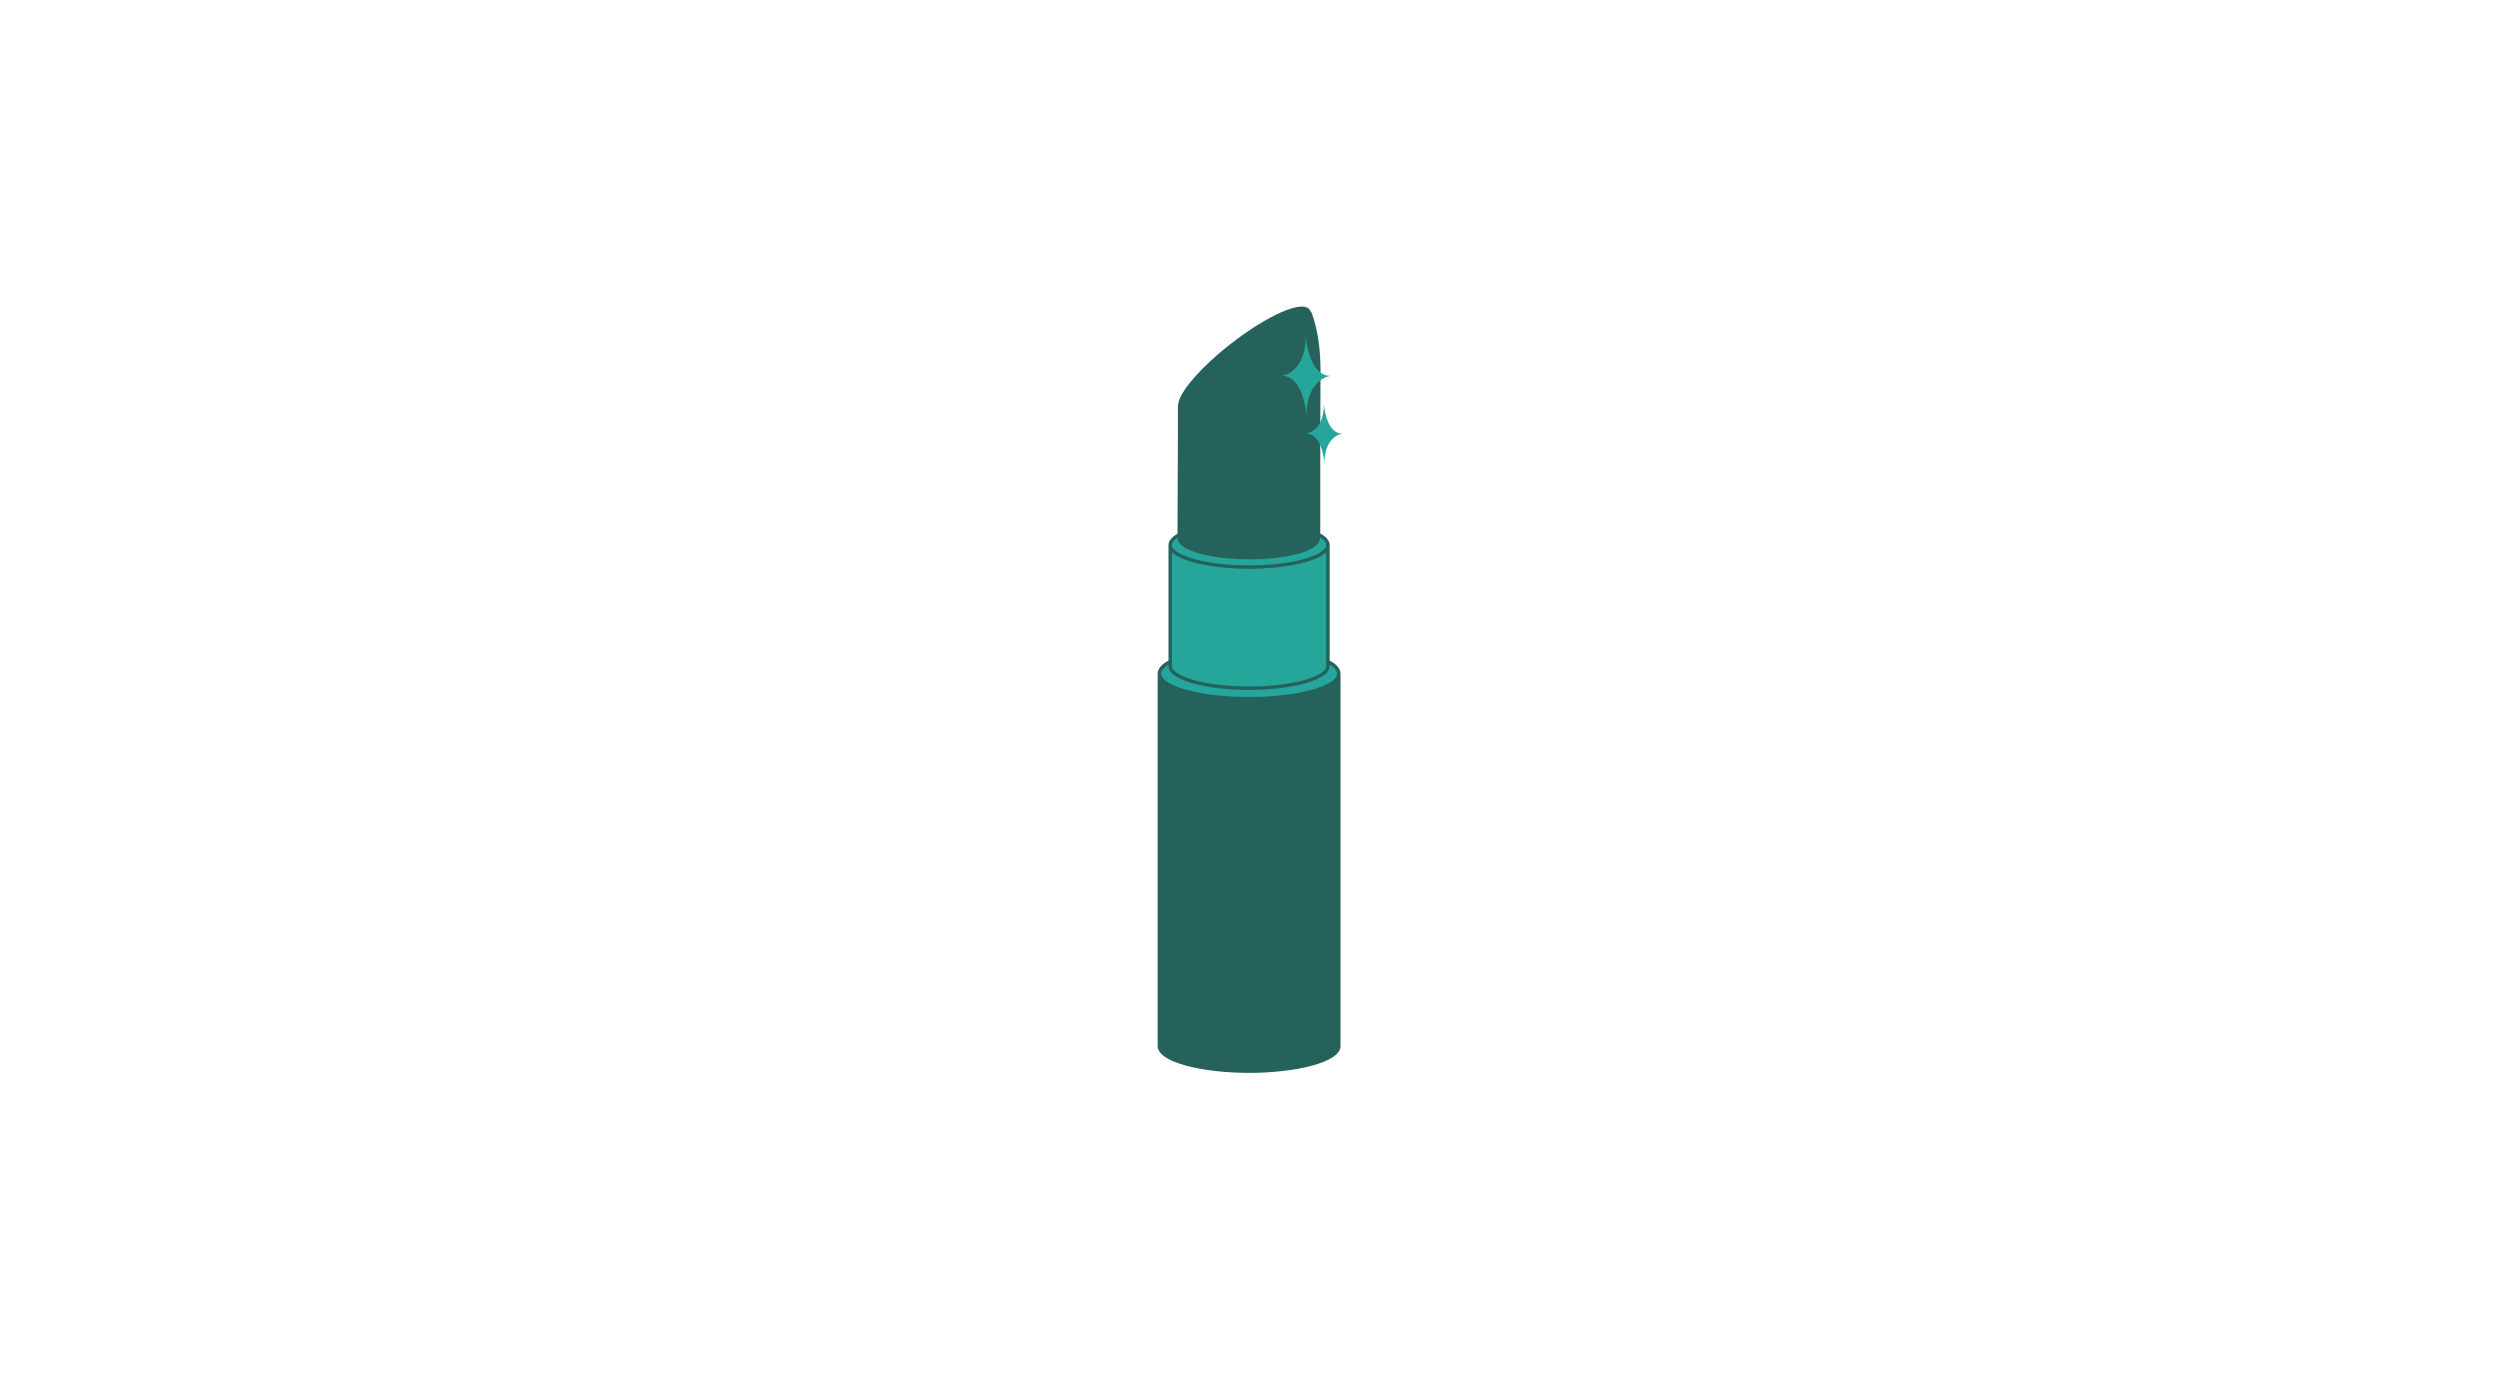
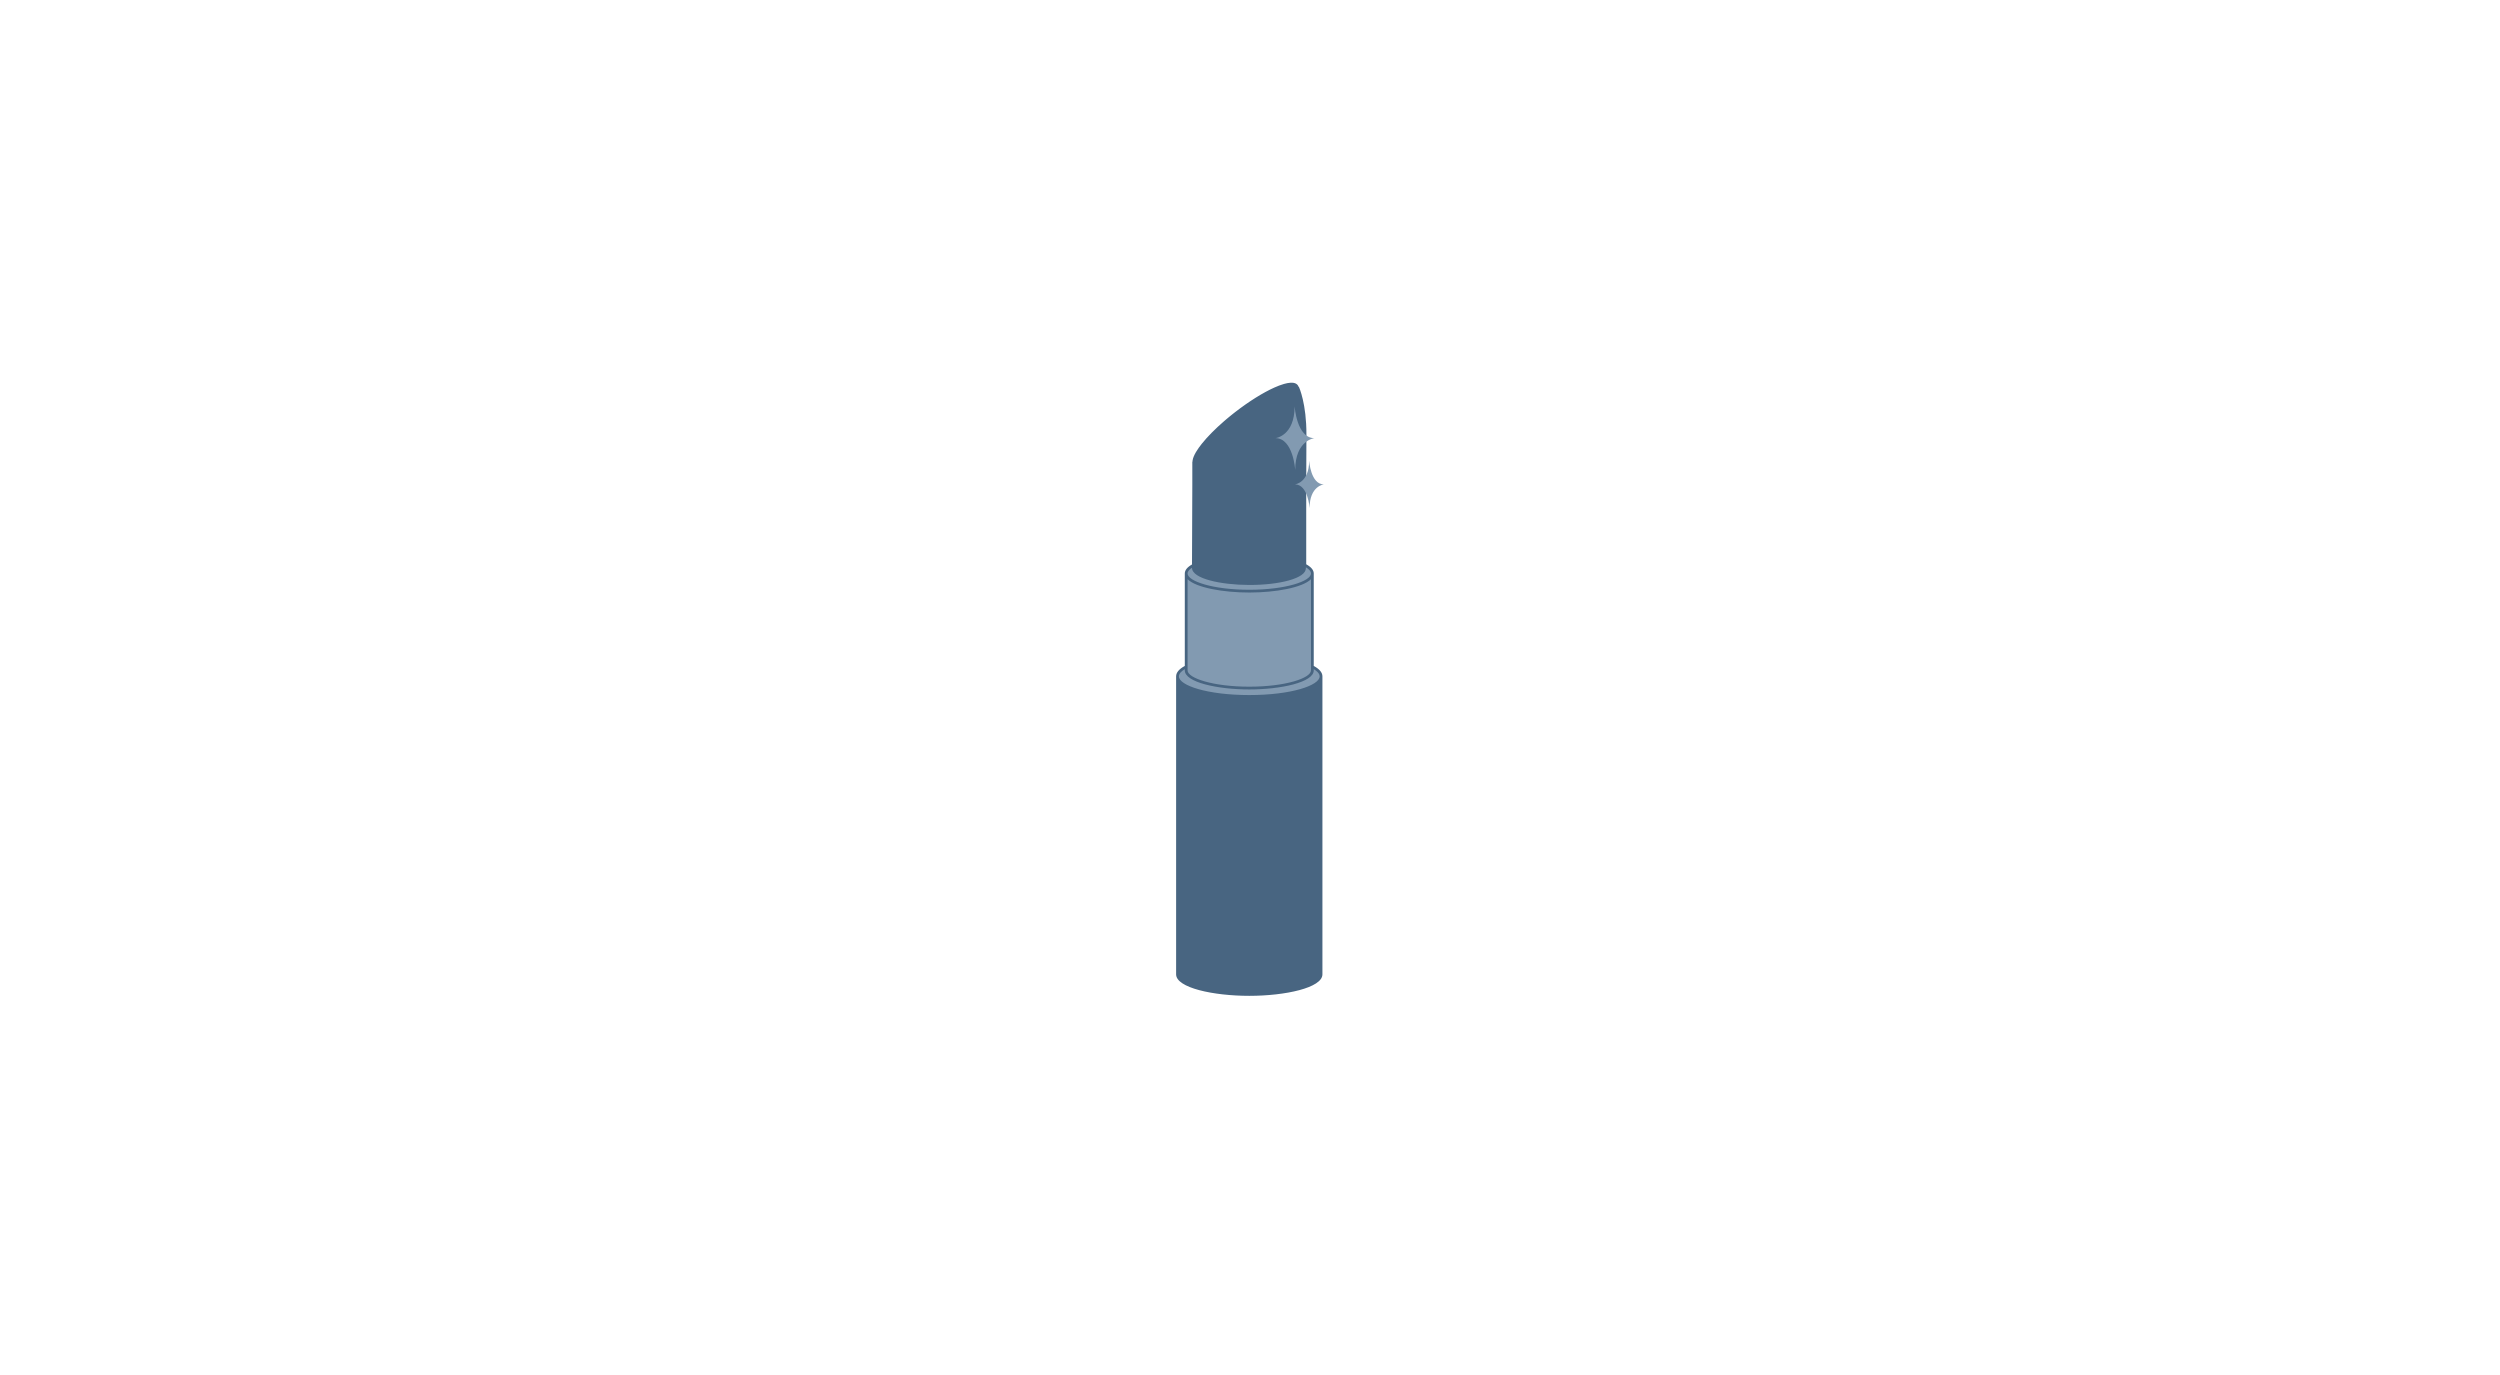
<svg xmlns="http://www.w3.org/2000/svg" width="2000" zoomAndPan="magnify" viewBox="0 0 1500 825" height="1100" preserveAspectRatio="xMidYMid meet" version="1.0">
  <defs>
-     <clipPath id="e461900977">
-       <path d="M 694.504 183 L 805 183 L 805 644 L 694.504 644 Z M 694.504 183 " clip-rule="nonzero" />
+     <clipPath id="03f0c2789f">
+       <path d="M 705.598 229 L 794 229 L 794 597.234 L 705.598 597.234 Z M 705.598 229 " clip-rule="nonzero" />
    </clipPath>
-     <clipPath id="07d5c2bbb2">
-       <path d="M 769.078 201.402 L 805.367 201.402 L 805.367 278 L 769.078 278 Z M 769.078 201.402 " clip-rule="nonzero" />
+     <clipPath id="7a1ae28edf">
+       <path d="M 765.266 243.598 L 794.098 243.598 L 794.098 305 L 765.266 305 Z M 765.266 243.598 " clip-rule="nonzero" />
    </clipPath>
  </defs>
-   <path fill="#26a69a" d="M 803.266 404.148 L 803.266 627.621 C 803.266 635.945 779.172 642.691 749.453 642.691 C 719.73 642.691 695.633 635.945 695.633 627.621 L 695.633 404.148 C 695.633 403.852 695.672 403.555 695.734 403.262 C 695.75 403.172 695.785 403.082 695.809 402.988 C 695.863 402.781 695.93 402.582 696.02 402.375 C 696.059 402.277 696.105 402.176 696.152 402.078 C 696.25 401.875 696.367 401.676 696.496 401.477 C 696.551 401.391 696.598 401.305 696.66 401.215 C 696.859 400.934 697.078 400.656 697.332 400.379 C 697.332 400.375 697.332 400.375 697.332 400.375 C 697.586 400.098 697.875 399.832 698.18 399.562 C 698.273 399.48 698.379 399.398 698.477 399.316 C 698.703 399.129 698.945 398.938 699.199 398.758 C 699.324 398.668 699.449 398.578 699.574 398.488 C 699.844 398.301 700.129 398.117 700.422 397.938 C 700.543 397.863 700.664 397.785 700.789 397.711 C 701.215 397.457 701.664 397.203 702.141 396.961 L 702.141 327 C 702.141 326.742 702.176 326.484 702.227 326.227 C 702.246 326.148 702.273 326.07 702.293 325.992 C 702.34 325.812 702.402 325.633 702.473 325.453 C 702.512 325.367 702.547 325.281 702.59 325.195 C 702.676 325.02 702.777 324.84 702.895 324.664 C 702.941 324.59 702.984 324.516 703.031 324.445 C 703.203 324.199 703.391 323.961 703.609 323.723 C 703.609 323.719 703.613 323.715 703.613 323.715 C 703.84 323.469 704.098 323.219 704.375 322.977 C 704.434 322.926 704.5 322.875 704.559 322.82 C 704.781 322.633 705.02 322.449 705.266 322.266 C 705.355 322.203 705.445 322.137 705.539 322.078 C 705.797 321.898 706.062 321.723 706.344 321.547 C 706.43 321.496 706.516 321.441 706.605 321.387 C 706.902 321.207 707.219 321.031 707.547 320.859 L 707.781 260.84 L 707.781 243.875 L 707.848 243.824 L 707.852 243.711 L 707.902 243.668 C 707.891 243.488 707.883 243.301 707.891 243.105 C 707.895 243.023 707.906 242.93 707.914 242.848 C 707.926 242.688 707.941 242.531 707.965 242.367 C 707.98 242.262 708.004 242.148 708.023 242.043 C 708.055 241.887 708.082 241.734 708.125 241.57 C 708.152 241.453 708.188 241.328 708.223 241.211 C 708.266 241.047 708.312 240.891 708.367 240.719 C 708.41 240.594 708.457 240.465 708.504 240.332 C 708.566 240.164 708.629 239.996 708.699 239.824 C 708.75 239.688 708.809 239.551 708.867 239.41 C 708.941 239.234 709.023 239.055 709.109 238.871 C 709.176 238.73 709.242 238.586 709.312 238.441 C 709.406 238.254 709.508 238.059 709.605 237.863 C 709.684 237.723 709.754 237.578 709.836 237.43 C 709.949 237.223 710.07 237.012 710.191 236.797 C 710.27 236.656 710.352 236.52 710.438 236.375 C 710.582 236.133 710.734 235.887 710.891 235.637 C 710.965 235.52 711.031 235.402 711.113 235.281 C 711.344 234.91 711.594 234.539 711.855 234.152 C 711.914 234.07 711.973 233.984 712.031 233.902 C 712.242 233.602 712.457 233.297 712.68 232.988 C 712.785 232.836 712.906 232.68 713.016 232.531 C 713.199 232.277 713.383 232.031 713.578 231.781 C 713.703 231.605 713.84 231.434 713.973 231.262 C 714.16 231.023 714.344 230.781 714.539 230.539 C 714.684 230.355 714.832 230.176 714.98 229.992 C 715.176 229.75 715.371 229.508 715.574 229.266 C 715.727 229.078 715.887 228.891 716.047 228.699 C 716.254 228.457 716.461 228.211 716.676 227.961 C 716.84 227.77 717.012 227.578 717.18 227.383 C 717.395 227.137 717.617 226.883 717.844 226.633 C 718.016 226.438 718.188 226.242 718.367 226.047 C 718.602 225.785 718.848 225.523 719.086 225.262 C 719.262 225.07 719.438 224.879 719.617 224.688 C 719.879 224.41 720.145 224.129 720.414 223.848 C 720.586 223.668 720.754 223.488 720.926 223.305 C 721.258 222.965 721.598 222.621 721.938 222.27 C 722.059 222.152 722.168 222.035 722.289 221.914 C 722.75 221.449 723.223 220.98 723.703 220.512 C 723.852 220.367 724.004 220.219 724.156 220.074 C 724.496 219.742 724.836 219.41 725.188 219.078 C 725.375 218.895 725.574 218.711 725.773 218.523 C 726.086 218.23 726.398 217.934 726.715 217.641 C 726.934 217.441 727.152 217.234 727.375 217.035 C 727.684 216.75 727.992 216.465 728.305 216.184 C 728.531 215.977 728.762 215.77 728.992 215.566 C 729.305 215.285 729.621 215 729.941 214.715 C 730.18 214.508 730.422 214.297 730.656 214.09 C 730.98 213.809 731.309 213.523 731.633 213.242 C 731.875 213.031 732.121 212.824 732.367 212.617 C 732.699 212.328 733.039 212.039 733.379 211.758 C 733.625 211.547 733.867 211.344 734.117 211.141 C 734.473 210.844 734.832 210.547 735.195 210.25 C 735.43 210.055 735.664 209.859 735.906 209.668 C 736.312 209.34 736.723 209.008 737.133 208.68 C 737.332 208.52 737.531 208.359 737.734 208.195 C 738.352 207.707 738.977 207.219 739.605 206.73 C 742.242 204.688 744.867 202.758 747.445 200.957 C 748.742 200.059 750.02 199.188 751.285 198.352 C 753.184 197.094 755.047 195.914 756.871 194.816 C 758.082 194.082 759.277 193.387 760.445 192.73 C 763.367 191.078 766.141 189.668 768.707 188.52 C 769.582 188.125 770.43 187.77 771.258 187.438 C 771.574 187.309 771.895 187.184 772.207 187.062 C 773.332 186.637 774.398 186.27 775.41 185.969 C 777.617 185.312 779.543 184.961 781.102 184.961 C 782.133 184.965 782.992 185.129 783.688 185.438 C 784 185.578 784.289 185.738 784.527 185.941 C 784.68 186.074 784.82 186.219 784.945 186.379 C 785.051 186.516 785.137 186.656 785.215 186.816 C 785.289 186.961 785.352 187.113 785.402 187.277 C 785.402 187.277 785.406 187.277 785.406 187.277 C 785.406 187.277 785.449 187.371 785.523 187.547 L 785.695 187.418 C 785.695 187.418 791.363 199.602 791.27 223.016 C 791.238 231.105 791.184 245.551 791.121 261 C 791.121 285.734 791.121 312.977 791.121 320.73 C 791.535 320.941 791.926 321.164 792.301 321.387 C 792.387 321.441 792.469 321.496 792.559 321.547 C 792.84 321.723 793.109 321.898 793.363 322.078 C 793.453 322.137 793.543 322.203 793.633 322.266 C 793.883 322.449 794.117 322.633 794.34 322.82 C 794.402 322.875 794.469 322.926 794.527 322.977 C 794.805 323.219 795.062 323.469 795.289 323.715 C 795.289 323.715 795.293 323.719 795.297 323.723 C 795.512 323.961 795.699 324.199 795.867 324.445 C 795.922 324.516 795.965 324.59 796.012 324.664 C 796.121 324.84 796.223 325.02 796.309 325.195 C 796.352 325.281 796.391 325.367 796.426 325.453 C 796.504 325.633 796.559 325.812 796.609 325.992 C 796.629 326.07 796.656 326.148 796.672 326.227 C 796.727 326.484 796.762 326.742 796.762 327 L 796.762 396.961 C 797.238 397.203 797.684 397.457 798.113 397.711 C 798.242 397.785 798.355 397.863 798.477 397.938 C 798.773 398.117 799.055 398.301 799.324 398.488 C 799.453 398.578 799.582 398.668 799.703 398.758 C 799.957 398.938 800.195 399.129 800.426 399.316 C 800.523 399.398 800.625 399.48 800.719 399.562 C 801.023 399.832 801.312 400.098 801.562 400.371 C 801.566 400.375 801.566 400.375 801.57 400.379 C 801.824 400.656 802.043 400.938 802.238 401.215 C 802.301 401.305 802.352 401.391 802.406 401.477 C 802.535 401.676 802.648 401.875 802.75 402.078 C 802.801 402.176 802.844 402.277 802.887 402.375 C 802.969 402.582 803.035 402.781 803.094 402.988 C 803.117 403.082 803.148 403.172 803.164 403.262 C 803.227 403.555 803.266 403.852 803.266 404.148 " fill-opacity="1" fill-rule="nonzero" />
-   <path fill="#24625b" d="M 803.266 404.148 L 803.266 627.621 C 803.266 635.945 779.172 642.691 749.453 642.691 C 719.73 642.691 695.633 635.945 695.633 627.621 L 695.633 404.148 C 695.633 412.473 719.73 419.219 749.453 419.219 C 779.172 419.219 803.266 412.473 803.266 404.148 " fill-opacity="1" fill-rule="nonzero" />
-   <path fill="#24625b" d="M 791.27 223.016 C 791.18 246.43 790.875 323.066 790.875 323.066 C 790.848 329.508 772.172 334.656 749.16 334.566 C 726.145 334.473 707.508 329.18 707.539 322.734 L 707.852 243.711 L 707.902 243.668 C 707.434 237.012 720.594 221.453 739.605 206.73 C 760.699 190.395 781 181.285 784.941 186.379 C 785.207 186.719 785.387 187.117 785.492 187.562 L 785.695 187.418 C 785.695 187.418 791.363 199.602 791.27 223.016 " fill-opacity="1" fill-rule="nonzero" />
-   <g clip-path="url(#e461900977)">
-     <path fill="#24625b" d="M 749.453 418.176 C 717.883 418.176 696.676 410.922 696.676 404.148 C 696.676 401.984 698.832 400.109 701.102 398.734 L 701.102 399.688 C 701.102 408.633 725.684 413.973 749.453 413.973 C 773.219 413.973 797.801 408.633 797.801 399.688 L 797.801 398.734 C 800.07 400.109 802.227 401.984 802.227 404.148 C 802.227 410.922 781.02 418.176 749.453 418.176 Z M 749.453 641.648 C 717.883 641.648 696.676 634.398 696.676 627.621 L 696.676 408.723 C 703.613 416.027 726.852 420.258 749.453 420.258 C 772.047 420.258 795.285 416.027 802.227 408.723 L 802.227 627.621 C 802.227 634.398 781.02 641.648 749.453 641.648 Z M 706.492 322.68 L 706.492 322.73 C 706.461 330.984 728.453 335.527 749.156 335.609 C 749.359 335.609 749.559 335.609 749.762 335.609 C 760.762 335.609 771.09 334.426 778.914 332.273 C 787.406 329.93 791.902 326.746 791.914 323.066 L 791.918 322.371 C 793.863 323.559 795.719 325.168 795.719 327 C 795.719 332.773 776.715 339.207 749.453 339.207 C 722.188 339.207 703.184 332.773 703.184 327 C 703.184 325.32 704.738 323.828 706.492 322.68 Z M 769.133 189.469 C 769.781 189.176 770.398 188.914 771 188.664 C 771.195 188.582 771.379 188.512 771.57 188.438 C 771.973 188.273 772.367 188.117 772.75 187.973 C 772.953 187.898 773.148 187.824 773.348 187.754 C 773.707 187.625 774.055 187.504 774.391 187.391 C 774.57 187.328 774.75 187.27 774.926 187.211 C 775.293 187.094 775.648 186.988 775.996 186.891 C 776.113 186.855 776.242 186.816 776.359 186.785 C 776.816 186.656 777.254 186.551 777.668 186.457 C 777.734 186.441 777.789 186.434 777.852 186.418 C 778.195 186.344 778.531 186.281 778.848 186.227 C 778.965 186.211 779.078 186.195 779.191 186.176 C 779.441 186.141 779.684 186.113 779.918 186.086 C 780.027 186.074 780.141 186.07 780.246 186.059 C 780.469 186.043 780.688 186.031 780.891 186.031 C 780.988 186.031 781.09 186.027 781.188 186.027 C 781.273 186.027 781.355 186.031 781.438 186.031 C 781.578 186.039 781.711 186.047 781.84 186.059 C 781.91 186.066 781.988 186.074 782.062 186.082 C 782.203 186.102 782.336 186.121 782.461 186.148 C 782.508 186.16 782.555 186.164 782.598 186.172 C 782.762 186.211 782.91 186.254 783.055 186.305 C 783.098 186.324 783.137 186.344 783.18 186.359 C 783.277 186.395 783.367 186.438 783.449 186.48 C 783.492 186.504 783.535 186.527 783.574 186.551 C 783.652 186.598 783.727 186.648 783.789 186.699 C 783.82 186.723 783.855 186.746 783.883 186.77 C 783.969 186.848 784.051 186.926 784.121 187.012 C 784.129 187.023 784.129 187.039 784.141 187.051 C 784.191 187.121 784.242 187.199 784.285 187.285 C 784.324 187.367 784.355 187.457 784.395 187.551 C 785.062 189.445 783.715 193.766 777.996 200.91 C 772.18 208.18 763.395 216.504 753.254 224.359 C 731.23 241.41 712.461 248.871 709.379 244.895 C 708.793 244.137 708.742 242.668 709.594 240.422 C 712.102 233.996 721.621 222.617 736.543 210.488 C 736.812 210.273 737.078 210.059 737.348 209.844 C 737.688 209.574 738.023 209.301 738.367 209.023 C 738.988 208.535 739.613 208.043 740.246 207.555 C 750.383 199.703 760.641 193.277 769.133 189.469 Z M 708.582 321.484 L 708.824 321.363 L 708.824 260.844 L 708.879 247.168 C 709.805 247.723 711.004 247.988 712.438 247.988 C 721.387 247.988 739.238 237.848 754.531 226.004 C 764.797 218.055 773.707 209.609 779.621 202.215 C 782.172 199.031 784.793 195.23 785.984 191.879 C 787.648 197.195 790.074 207.559 790.074 222.848 L 790.074 261.156 L 789.832 323.062 C 789.82 325.59 785.531 328.285 778.363 330.262 C 770.57 332.406 760.207 333.59 749.164 333.523 C 725.223 333.43 708.559 327.762 708.578 322.738 Z M 703.184 397.598 L 703.184 331.305 C 709.582 337.633 729.789 341.293 749.453 341.293 C 769.113 341.293 789.316 337.633 795.719 331.305 L 795.719 399.688 C 795.719 405.461 776.715 411.891 749.453 411.891 C 722.188 411.891 703.184 405.461 703.184 399.688 Z M 804.211 403.129 C 804.207 403.109 804.207 403.094 804.203 403.078 C 804.141 402.75 804.039 402.43 803.918 402.109 C 803.906 402.086 803.898 402.055 803.887 402.027 C 803.762 401.715 803.605 401.41 803.422 401.109 C 803.402 401.074 803.383 401.035 803.359 401.004 C 803.176 400.707 802.961 400.41 802.723 400.121 C 802.691 400.082 802.664 400.043 802.629 400.004 C 802.387 399.715 802.117 399.43 801.824 399.148 C 801.777 399.109 801.738 399.07 801.695 399.027 C 801.395 398.75 801.062 398.477 800.711 398.199 C 800.66 398.164 800.613 398.121 800.559 398.086 C 800.195 397.812 799.812 397.543 799.398 397.277 C 799.34 397.238 799.277 397.199 799.223 397.164 C 798.797 396.898 798.352 396.637 797.875 396.375 C 797.848 396.359 797.828 396.344 797.801 396.332 L 797.801 327 C 797.801 326.684 797.77 326.363 797.707 326.047 C 797.684 325.938 797.641 325.832 797.613 325.719 C 797.559 325.52 797.508 325.309 797.426 325.109 C 797.371 324.98 797.297 324.852 797.23 324.723 C 797.148 324.543 797.066 324.367 796.961 324.195 C 796.875 324.055 796.766 323.918 796.668 323.781 C 796.551 323.621 796.445 323.461 796.312 323.305 C 796.191 323.156 796.051 323.02 795.914 322.875 C 795.773 322.727 795.637 322.578 795.48 322.438 C 795.324 322.289 795.148 322.145 794.977 322 C 794.809 321.863 794.648 321.727 794.469 321.594 C 794.273 321.445 794.062 321.301 793.852 321.152 C 793.664 321.023 793.48 320.898 793.281 320.773 C 793.047 320.625 792.797 320.477 792.547 320.336 C 792.414 320.254 792.301 320.18 792.164 320.105 L 792.164 261.164 L 792.312 223.02 C 792.402 199.641 786.875 187.484 786.641 186.977 L 786.453 187.066 C 786.418 186.992 786.391 186.926 786.371 186.887 C 786.363 186.852 786.344 186.824 786.328 186.789 C 786.273 186.637 786.215 186.484 786.141 186.344 C 786.031 186.125 785.91 185.922 785.77 185.738 C 785.441 185.316 785.039 184.992 784.586 184.727 C 784.543 184.699 784.504 184.664 784.457 184.641 C 782.332 183.492 778.992 183.863 775.457 184.871 C 773.047 185.562 770.547 186.547 768.277 187.566 C 759.645 191.441 749.234 197.961 738.965 205.906 C 738.355 206.379 737.75 206.855 737.148 207.332 C 736.902 207.523 736.668 207.719 736.422 207.914 C 736.078 208.191 735.73 208.465 735.383 208.746 C 735.055 209.016 734.727 209.285 734.398 209.555 C 734.164 209.746 733.93 209.938 733.695 210.133 C 733.293 210.469 732.895 210.801 732.496 211.137 C 732.359 211.254 732.223 211.367 732.086 211.484 C 731.613 211.887 731.145 212.289 730.68 212.688 C 730.645 212.719 730.605 212.75 730.57 212.781 C 723.875 218.582 718.105 224.41 713.875 229.695 C 710.754 233.602 707.52 238.43 706.949 242.223 C 706.922 242.375 706.902 242.527 706.883 242.676 C 706.875 242.773 706.871 242.867 706.867 242.965 C 706.859 243.066 706.848 243.172 706.844 243.266 L 706.742 243.348 L 706.742 260.836 L 706.504 320.246 C 706.453 320.273 706.402 320.305 706.352 320.336 C 706.102 320.477 705.852 320.625 705.621 320.773 C 705.422 320.898 705.234 321.023 705.047 321.152 C 704.836 321.297 704.625 321.445 704.43 321.594 C 704.25 321.727 704.094 321.863 703.926 321.996 C 703.754 322.145 703.574 322.289 703.418 322.438 C 703.262 322.578 703.129 322.727 702.988 322.871 C 702.855 323.016 702.711 323.156 702.586 323.305 C 702.457 323.461 702.352 323.617 702.234 323.777 C 702.141 323.918 702.027 324.055 701.941 324.195 C 701.832 324.367 701.754 324.543 701.672 324.719 C 701.605 324.848 701.527 324.98 701.473 325.113 C 701.395 325.309 701.344 325.516 701.289 325.715 C 701.262 325.828 701.215 325.934 701.195 326.047 C 701.133 326.363 701.102 326.684 701.102 327 L 701.102 396.332 C 701.074 396.344 701.059 396.355 701.035 396.371 C 700.551 396.633 700.098 396.898 699.672 397.168 C 699.617 397.203 699.562 397.238 699.512 397.27 C 699.094 397.539 698.699 397.812 698.34 398.086 C 698.289 398.125 698.242 398.16 698.195 398.195 C 697.84 398.473 697.504 398.754 697.203 399.031 C 697.16 399.07 697.121 399.109 697.082 399.145 C 696.785 399.43 696.512 399.715 696.27 400.008 C 696.238 400.043 696.207 400.078 696.18 400.117 C 695.938 400.41 695.723 400.707 695.539 401.004 C 695.52 401.035 695.5 401.074 695.48 401.105 C 695.297 401.41 695.141 401.715 695.016 402.027 C 695.004 402.055 694.992 402.082 694.984 402.109 C 694.859 402.43 694.766 402.75 694.699 403.078 C 694.695 403.094 694.691 403.109 694.691 403.129 C 694.629 403.465 694.59 403.809 694.59 404.148 L 694.59 627.621 C 694.59 637.707 722.484 643.734 749.453 643.734 C 776.418 643.734 804.309 637.707 804.309 627.621 L 804.309 404.148 C 804.309 403.809 804.273 403.465 804.211 403.129 " fill-opacity="1" fill-rule="nonzero" />
+   <path fill="#829ab1" d="M 792.617 405.812 L 792.617 584.613 C 792.617 591.273 773.344 596.672 749.562 596.672 C 725.781 596.672 706.504 591.273 706.504 584.613 L 706.504 405.812 C 706.504 405.574 706.535 405.34 706.582 405.102 C 706.598 405.031 706.621 404.961 706.645 404.887 C 706.688 404.723 706.742 404.559 706.809 404.395 C 706.84 404.316 706.879 404.234 706.914 404.156 C 706.996 403.992 707.09 403.836 707.191 403.676 C 707.234 403.605 707.273 403.535 707.324 403.469 C 707.48 403.242 707.656 403.02 707.863 402.797 C 708.066 402.574 708.297 402.359 708.539 402.145 C 708.613 402.078 708.699 402.012 708.777 401.949 C 708.961 401.797 709.152 401.645 709.355 401.5 C 709.453 401.426 709.555 401.355 709.656 401.285 C 709.871 401.133 710.098 400.988 710.332 400.844 C 710.43 400.785 710.527 400.723 710.625 400.664 C 710.969 400.457 711.328 400.258 711.707 400.062 C 711.707 400.062 711.711 400.062 711.711 400.062 L 711.711 344.09 C 711.711 343.883 711.734 343.676 711.777 343.469 C 711.793 343.406 711.812 343.344 711.832 343.281 C 711.867 343.137 711.918 342.992 711.973 342.852 C 712.008 342.781 712.035 342.711 712.07 342.645 C 712.137 342.504 712.219 342.359 712.312 342.219 C 712.348 342.16 712.383 342.102 712.422 342.043 C 712.559 341.848 712.711 341.656 712.883 341.465 C 712.883 341.461 712.887 341.457 712.887 341.457 C 713.07 341.262 713.273 341.062 713.496 340.871 C 713.543 340.828 713.594 340.785 713.645 340.742 C 713.824 340.594 714.012 340.449 714.211 340.301 C 714.281 340.25 714.355 340.195 714.43 340.148 C 714.633 340.004 714.844 339.863 715.074 339.723 C 715.141 339.684 715.207 339.641 715.281 339.598 C 715.52 339.453 715.77 339.312 716.031 339.176 L 716.223 291.152 L 716.223 277.578 L 716.273 277.539 L 716.277 277.445 L 716.32 277.414 C 716.309 277.27 716.301 277.121 716.309 276.965 C 716.312 276.898 716.324 276.824 716.328 276.758 C 716.336 276.629 716.348 276.504 716.367 276.371 C 716.379 276.289 716.402 276.199 716.414 276.113 C 716.441 275.988 716.465 275.867 716.496 275.738 C 716.52 275.641 716.547 275.543 716.574 275.445 C 716.609 275.316 716.648 275.191 716.691 275.055 C 716.727 274.953 716.762 274.852 716.801 274.746 C 716.848 274.609 716.902 274.477 716.957 274.336 C 717 274.227 717.043 274.117 717.09 274.008 C 717.152 273.867 717.215 273.723 717.281 273.574 C 717.336 273.465 717.391 273.348 717.445 273.23 C 717.52 273.082 717.602 272.926 717.684 272.77 C 717.742 272.656 717.801 272.539 717.867 272.422 C 717.957 272.258 718.055 272.09 718.152 271.918 C 718.215 271.805 718.277 271.695 718.348 271.578 C 718.461 271.387 718.586 271.188 718.707 270.988 C 718.77 270.895 718.824 270.801 718.887 270.703 C 719.074 270.406 719.273 270.109 719.48 269.801 C 719.527 269.734 719.578 269.668 719.621 269.602 C 719.793 269.359 719.961 269.113 720.141 268.867 C 720.227 268.746 720.32 268.625 720.41 268.504 C 720.555 268.301 720.703 268.102 720.859 267.902 C 720.957 267.766 721.066 267.625 721.176 267.488 C 721.324 267.297 721.473 267.102 721.629 266.91 C 721.742 266.766 721.863 266.617 721.98 266.469 C 722.137 266.277 722.297 266.086 722.457 265.891 C 722.578 265.742 722.707 265.59 722.836 265.438 C 723 265.242 723.168 265.047 723.34 264.848 C 723.473 264.695 723.605 264.539 723.742 264.383 C 723.914 264.188 724.09 263.984 724.273 263.785 C 724.41 263.629 724.547 263.473 724.691 263.316 C 724.879 263.105 725.074 262.895 725.266 262.684 C 725.406 262.531 725.547 262.379 725.691 262.227 C 725.898 262.004 726.113 261.781 726.328 261.555 C 726.465 261.414 726.602 261.27 726.738 261.121 C 727.004 260.848 727.277 260.574 727.551 260.293 C 727.645 260.199 727.734 260.105 727.832 260.008 C 728.199 259.637 728.574 259.262 728.961 258.887 C 729.078 258.77 729.203 258.652 729.324 258.535 C 729.594 258.27 729.867 258.008 730.148 257.738 C 730.301 257.594 730.457 257.445 730.617 257.297 C 730.867 257.062 731.117 256.824 731.367 256.59 C 731.543 256.43 731.719 256.266 731.898 256.105 C 732.145 255.875 732.391 255.648 732.641 255.422 C 732.824 255.258 733.008 255.094 733.191 254.93 C 733.445 254.703 733.695 254.477 733.953 254.25 C 734.141 254.082 734.336 253.914 734.523 253.746 C 734.785 253.523 735.043 253.297 735.305 253.07 C 735.5 252.902 735.695 252.734 735.895 252.57 C 736.16 252.34 736.43 252.109 736.703 251.883 C 736.898 251.715 737.094 251.551 737.293 251.387 C 737.578 251.152 737.863 250.914 738.156 250.676 C 738.344 250.52 738.531 250.363 738.723 250.207 C 739.047 249.949 739.375 249.684 739.707 249.418 C 739.863 249.293 740.027 249.164 740.188 249.035 C 740.68 248.641 741.18 248.25 741.684 247.859 C 743.793 246.227 745.895 244.684 747.957 243.242 C 748.992 242.52 750.016 241.824 751.027 241.156 C 752.547 240.148 754.039 239.207 755.496 238.328 C 756.469 237.742 757.422 237.184 758.355 236.656 C 760.695 235.34 762.914 234.207 764.969 233.289 C 765.668 232.973 766.348 232.688 767.008 232.426 C 767.262 232.32 767.52 232.219 767.77 232.125 C 768.668 231.781 769.523 231.488 770.332 231.25 C 772.098 230.723 773.637 230.445 774.887 230.445 C 775.711 230.445 776.398 230.574 776.953 230.824 C 777.203 230.934 777.434 231.066 777.625 231.227 C 777.75 231.332 777.859 231.449 777.961 231.574 C 778.043 231.684 778.113 231.801 778.176 231.926 C 778.238 232.043 778.285 232.164 778.324 232.293 C 778.324 232.293 778.328 232.293 778.328 232.293 C 778.328 232.293 778.363 232.371 778.422 232.512 L 778.562 232.41 C 778.562 232.41 783.094 242.156 783.02 260.891 C 782.996 267.363 782.949 278.922 782.902 291.281 C 782.902 311.07 782.902 332.867 782.902 339.07 C 783.23 339.238 783.547 339.418 783.844 339.598 C 783.914 339.641 783.98 339.684 784.051 339.723 C 784.273 339.863 784.492 340.004 784.695 340.148 C 784.766 340.195 784.84 340.25 784.91 340.301 C 785.113 340.449 785.297 340.594 785.477 340.742 C 785.527 340.785 785.582 340.828 785.625 340.871 C 785.848 341.062 786.055 341.262 786.234 341.457 C 786.234 341.457 786.238 341.461 786.242 341.465 C 786.414 341.656 786.562 341.848 786.699 342.043 C 786.742 342.102 786.777 342.16 786.812 342.219 C 786.902 342.359 786.984 342.504 787.051 342.645 C 787.086 342.711 787.117 342.781 787.148 342.852 C 787.207 342.992 787.254 343.137 787.293 343.281 C 787.309 343.344 787.332 343.406 787.344 343.469 C 787.387 343.676 787.414 343.883 787.414 344.09 L 787.414 400.062 C 787.797 400.258 788.152 400.457 788.496 400.664 C 788.598 400.723 788.691 400.785 788.789 400.844 C 789.023 400.988 789.25 401.133 789.465 401.285 C 789.57 401.355 789.672 401.426 789.77 401.5 C 789.973 401.645 790.16 401.797 790.344 401.949 C 790.422 402.012 790.508 402.078 790.582 402.145 C 790.824 402.359 791.055 402.574 791.258 402.793 C 791.258 402.797 791.258 402.797 791.262 402.797 C 791.465 403.02 791.641 403.242 791.797 403.469 C 791.848 403.535 791.887 403.605 791.934 403.676 C 792.031 403.836 792.125 403.992 792.203 404.156 C 792.246 404.234 792.281 404.316 792.312 404.395 C 792.379 404.559 792.434 404.723 792.48 404.887 C 792.5 404.961 792.523 405.031 792.539 405.102 C 792.586 405.34 792.617 405.574 792.617 405.812 " fill-opacity="1" fill-rule="nonzero" />
+   <path fill="#486581" d="M 792.617 405.812 L 792.617 584.613 C 792.617 591.273 773.344 596.672 749.562 596.672 C 725.781 596.672 706.504 591.273 706.504 584.613 L 706.504 405.812 C 706.504 412.473 725.781 417.871 749.562 417.871 C 773.344 417.871 792.617 412.473 792.617 405.812 " fill-opacity="1" fill-rule="nonzero" />
+   <path fill="#486581" d="M 783.02 260.891 C 782.949 279.621 782.703 340.938 782.703 340.938 C 782.684 346.094 767.742 350.215 749.328 350.141 C 730.914 350.066 716.004 345.832 716.027 340.676 L 716.277 277.445 L 716.32 277.414 C 715.945 272.086 726.473 259.641 741.684 247.859 C 758.562 234.789 774.801 227.5 777.957 231.574 C 778.172 231.848 778.316 232.168 778.398 232.523 L 778.562 232.41 C 778.562 232.41 783.094 242.156 783.02 260.891 " fill-opacity="1" fill-rule="nonzero" />
+   <g clip-path="url(#03f0c2789f)">
+     <path fill="#486581" d="M 749.562 417.035 C 724.305 417.035 707.336 411.234 707.336 405.812 C 707.336 404.082 709.062 402.582 710.875 401.48 L 710.875 402.242 C 710.875 409.398 730.543 413.672 749.562 413.672 C 768.578 413.672 788.246 409.398 788.246 402.242 L 788.246 401.48 C 790.062 402.582 791.785 404.082 791.785 405.812 C 791.785 411.234 774.82 417.035 749.562 417.035 Z M 749.562 595.836 C 724.305 595.836 707.336 590.035 707.336 584.613 L 707.336 409.473 C 712.887 415.316 731.48 418.703 749.562 418.703 C 767.641 418.703 786.234 415.316 791.785 409.473 L 791.785 584.613 C 791.785 590.035 774.82 595.836 749.562 595.836 Z M 715.191 340.633 L 715.191 340.672 C 715.164 347.277 732.762 350.91 749.328 350.977 C 749.488 350.977 749.648 350.977 749.809 350.977 C 758.609 350.977 766.875 350.031 773.137 348.305 C 779.93 346.43 783.523 343.883 783.535 340.941 L 783.539 340.383 C 785.094 341.332 786.582 342.621 786.582 344.09 C 786.582 348.707 771.375 353.855 749.562 353.855 C 727.746 353.855 712.543 348.707 712.543 344.09 C 712.543 342.742 713.789 341.551 715.191 340.633 Z M 765.309 234.047 C 765.828 233.816 766.32 233.605 766.805 233.402 C 766.957 233.34 767.105 233.285 767.258 233.223 C 767.578 233.094 767.895 232.969 768.203 232.852 C 768.363 232.793 768.523 232.734 768.68 232.676 C 768.969 232.574 769.246 232.477 769.516 232.387 C 769.66 232.336 769.805 232.289 769.945 232.242 C 770.238 232.148 770.523 232.066 770.797 231.988 C 770.895 231.957 770.996 231.926 771.094 231.902 C 771.457 231.801 771.809 231.715 772.137 231.641 C 772.191 231.629 772.234 231.621 772.285 231.609 C 772.559 231.551 772.828 231.5 773.082 231.457 C 773.176 231.441 773.266 231.43 773.355 231.414 C 773.559 231.387 773.75 231.363 773.938 231.344 C 774.027 231.336 774.117 231.328 774.203 231.32 C 774.379 231.309 774.551 231.301 774.715 231.297 C 774.793 231.297 774.879 231.293 774.953 231.293 C 775.023 231.293 775.086 231.297 775.152 231.301 C 775.266 231.305 775.371 231.312 775.477 231.32 C 775.531 231.324 775.594 231.332 775.652 231.34 C 775.766 231.355 775.871 231.371 775.973 231.391 C 776.008 231.402 776.047 231.406 776.082 231.414 C 776.215 231.445 776.332 231.477 776.445 231.52 C 776.48 231.531 776.512 231.547 776.547 231.562 C 776.625 231.59 776.695 231.625 776.762 231.66 C 776.797 231.676 776.832 231.695 776.863 231.715 C 776.926 231.75 776.984 231.793 777.035 231.832 C 777.062 231.852 777.086 231.871 777.109 231.891 C 777.18 231.953 777.246 232.016 777.301 232.086 C 777.305 232.094 777.309 232.105 777.316 232.113 C 777.355 232.172 777.398 232.234 777.434 232.305 C 777.465 232.367 777.488 232.438 777.52 232.512 C 778.055 234.031 776.977 237.488 772.398 243.203 C 767.746 249.02 760.715 255.68 752.605 261.965 C 734.984 275.609 719.965 281.578 717.5 278.395 C 717.031 277.789 716.988 276.613 717.672 274.816 C 719.676 269.676 727.293 260.57 739.234 250.867 C 739.449 250.695 739.664 250.523 739.879 250.352 C 740.148 250.133 740.418 249.914 740.691 249.695 C 741.191 249.305 741.691 248.91 742.195 248.52 C 750.305 242.234 758.516 237.098 765.309 234.047 Z M 716.863 339.676 L 717.055 339.578 L 717.055 291.156 L 717.098 280.215 C 717.84 280.656 718.801 280.871 719.945 280.871 C 727.105 280.871 741.391 272.758 753.625 263.281 C 761.84 256.922 768.969 250.164 773.703 244.246 C 775.742 241.699 777.836 238.656 778.793 235.977 C 780.121 240.23 782.066 248.523 782.066 260.758 L 782.066 291.406 L 781.871 340.938 C 781.859 342.961 778.43 345.113 772.691 346.695 C 766.457 348.414 758.168 349.359 749.332 349.309 C 730.176 349.23 716.844 344.699 716.859 340.676 Z M 712.543 400.57 L 712.543 347.531 C 717.664 352.594 733.828 355.523 749.562 355.523 C 765.293 355.523 781.457 352.594 786.582 347.531 L 786.582 402.242 C 786.582 406.863 771.375 412.008 749.562 412.008 C 727.746 412.008 712.543 406.863 712.543 402.242 Z M 793.375 404.996 C 793.371 404.984 793.371 404.969 793.367 404.957 C 793.316 404.695 793.238 404.438 793.141 404.184 C 793.129 404.164 793.125 404.137 793.117 404.117 C 793.016 403.867 792.891 403.625 792.742 403.383 C 792.727 403.352 792.711 403.324 792.695 403.297 C 792.547 403.059 792.375 402.82 792.184 402.59 C 792.16 402.559 792.137 402.527 792.109 402.496 C 791.914 402.266 791.699 402.039 791.465 401.812 C 791.43 401.781 791.398 401.75 791.363 401.719 C 791.121 401.492 790.855 401.273 790.574 401.055 C 790.535 401.023 790.496 400.992 790.453 400.961 C 790.16 400.742 789.855 400.527 789.523 400.316 C 789.477 400.285 789.43 400.254 789.383 400.227 C 789.043 400.012 788.688 399.805 788.305 399.594 C 788.285 399.582 788.266 399.57 788.246 399.559 L 788.246 344.09 C 788.246 343.832 788.223 343.578 788.168 343.324 C 788.152 343.238 788.117 343.152 788.094 343.062 C 788.051 342.902 788.012 342.734 787.945 342.574 C 787.902 342.469 787.844 342.367 787.789 342.266 C 787.723 342.121 787.656 341.98 787.574 341.844 C 787.508 341.73 787.418 341.621 787.34 341.512 C 787.246 341.383 787.16 341.254 787.055 341.133 C 786.957 341.012 786.844 340.902 786.734 340.785 C 786.625 340.668 786.516 340.551 786.391 340.438 C 786.266 340.316 786.125 340.203 785.984 340.09 C 785.852 339.98 785.723 339.867 785.582 339.762 C 785.426 339.641 785.254 339.527 785.086 339.41 C 784.938 339.305 784.789 339.207 784.629 339.105 C 784.441 338.988 784.242 338.871 784.043 338.754 C 783.938 338.691 783.844 338.629 783.734 338.57 L 783.734 291.414 L 783.855 260.891 C 783.926 242.188 779.504 232.461 779.316 232.055 L 779.164 232.129 C 779.141 232.066 779.117 232.016 779.102 231.984 C 779.094 231.957 779.078 231.934 779.066 231.902 C 779.023 231.781 778.977 231.664 778.914 231.547 C 778.828 231.375 778.73 231.211 778.617 231.066 C 778.359 230.727 778.035 230.465 777.672 230.254 C 777.641 230.234 777.609 230.207 777.57 230.184 C 775.867 229.27 773.195 229.562 770.367 230.371 C 768.441 230.922 766.441 231.711 764.625 232.527 C 757.715 235.629 749.387 240.844 741.172 247.199 C 740.684 247.578 740.199 247.961 739.719 248.34 C 739.523 248.496 739.332 248.652 739.137 248.805 C 738.863 249.027 738.582 249.25 738.309 249.473 C 738.043 249.688 737.781 249.902 737.52 250.121 C 737.328 250.273 737.145 250.426 736.957 250.582 C 736.633 250.852 736.316 251.117 735.996 251.383 C 735.887 251.48 735.777 251.57 735.668 251.664 C 735.289 251.984 734.914 252.309 734.543 252.625 C 734.512 252.652 734.484 252.68 734.457 252.699 C 729.098 257.344 724.484 262.004 721.098 266.234 C 718.598 269.359 716.012 273.223 715.555 276.258 C 715.535 276.379 715.52 276.5 715.504 276.617 C 715.496 276.695 715.492 276.773 715.488 276.852 C 715.484 276.934 715.477 277.016 715.473 277.094 L 715.391 277.156 L 715.391 291.152 L 715.199 338.684 C 715.16 338.707 715.117 338.73 715.078 338.754 C 714.879 338.871 714.68 338.988 714.492 339.105 C 714.332 339.207 714.184 339.305 714.035 339.41 C 713.867 339.523 713.695 339.641 713.539 339.762 C 713.398 339.867 713.27 339.977 713.137 340.086 C 713 340.203 712.855 340.316 712.73 340.438 C 712.605 340.551 712.5 340.668 712.387 340.785 C 712.277 340.898 712.164 341.012 712.066 341.133 C 711.961 341.254 711.875 341.383 711.785 341.508 C 711.707 341.621 711.617 341.73 711.551 341.844 C 711.461 341.98 711.398 342.121 711.332 342.262 C 711.281 342.363 711.219 342.469 711.176 342.578 C 711.113 342.734 711.07 342.898 711.027 343.059 C 711.004 343.148 710.969 343.234 710.949 343.324 C 710.902 343.578 710.875 343.832 710.875 344.09 L 710.875 399.559 C 710.855 399.57 710.844 399.578 710.824 399.59 C 710.438 399.801 710.074 400.012 709.734 400.23 C 709.688 400.258 709.645 400.285 709.605 400.309 C 709.27 400.523 708.957 400.742 708.668 400.965 C 708.625 400.992 708.59 401.023 708.551 401.051 C 708.266 401.273 708 401.496 707.758 401.719 C 707.723 401.75 707.691 401.781 707.66 401.809 C 707.426 402.039 707.207 402.266 707.012 402.5 C 706.984 402.527 706.961 402.559 706.938 402.59 C 706.746 402.82 706.574 403.059 706.426 403.297 C 706.41 403.324 706.395 403.352 706.379 403.379 C 706.23 403.625 706.109 403.867 706.008 404.117 C 706 404.137 705.992 404.16 705.98 404.184 C 705.883 404.438 705.805 404.695 705.754 404.957 C 705.75 404.969 705.75 404.984 705.75 404.996 C 705.695 405.266 705.668 405.539 705.668 405.812 L 705.668 584.613 C 705.668 592.684 727.984 597.504 749.562 597.504 C 771.137 597.504 793.453 592.684 793.453 584.613 L 793.453 405.812 C 793.453 405.539 793.422 405.266 793.375 404.996 " fill-opacity="1" fill-rule="nonzero" />
  </g>
-   <g clip-path="url(#07d5c2bbb2)">
-     <path fill="#26a69a" d="M 794.359 242.434 C 794.359 259.016 783.684 260.188 783.684 260.188 C 793.57 260.188 794.688 277.938 794.688 277.938 C 794.688 261.359 805.367 260.188 805.367 260.188 C 795.48 260.188 794.359 242.434 794.359 242.434 Z M 798.289 225.512 C 798.289 225.512 783.906 227.09 783.906 249.422 C 783.906 249.422 782.395 225.512 769.082 225.512 C 769.082 225.512 783.461 223.934 783.461 201.598 C 783.461 201.598 784.977 225.512 798.289 225.512 " fill-opacity="1" fill-rule="nonzero" />
+   <g clip-path="url(#7a1ae28edf)">
+     <path fill="#829ab1" d="M 785.492 276.426 C 785.492 289.695 776.953 290.629 776.953 290.629 C 784.863 290.629 785.754 304.832 785.754 304.832 C 785.754 291.566 794.301 290.629 794.301 290.629 C 786.391 290.629 785.492 276.426 785.492 276.426 Z M 788.637 262.887 C 788.637 262.887 777.129 264.148 777.129 282.016 C 777.129 282.016 775.922 262.887 765.27 262.887 C 765.27 262.887 776.773 261.625 776.773 243.754 C 776.773 243.754 777.984 262.887 788.637 262.887 " fill-opacity="1" fill-rule="nonzero" />
  </g>
</svg>
